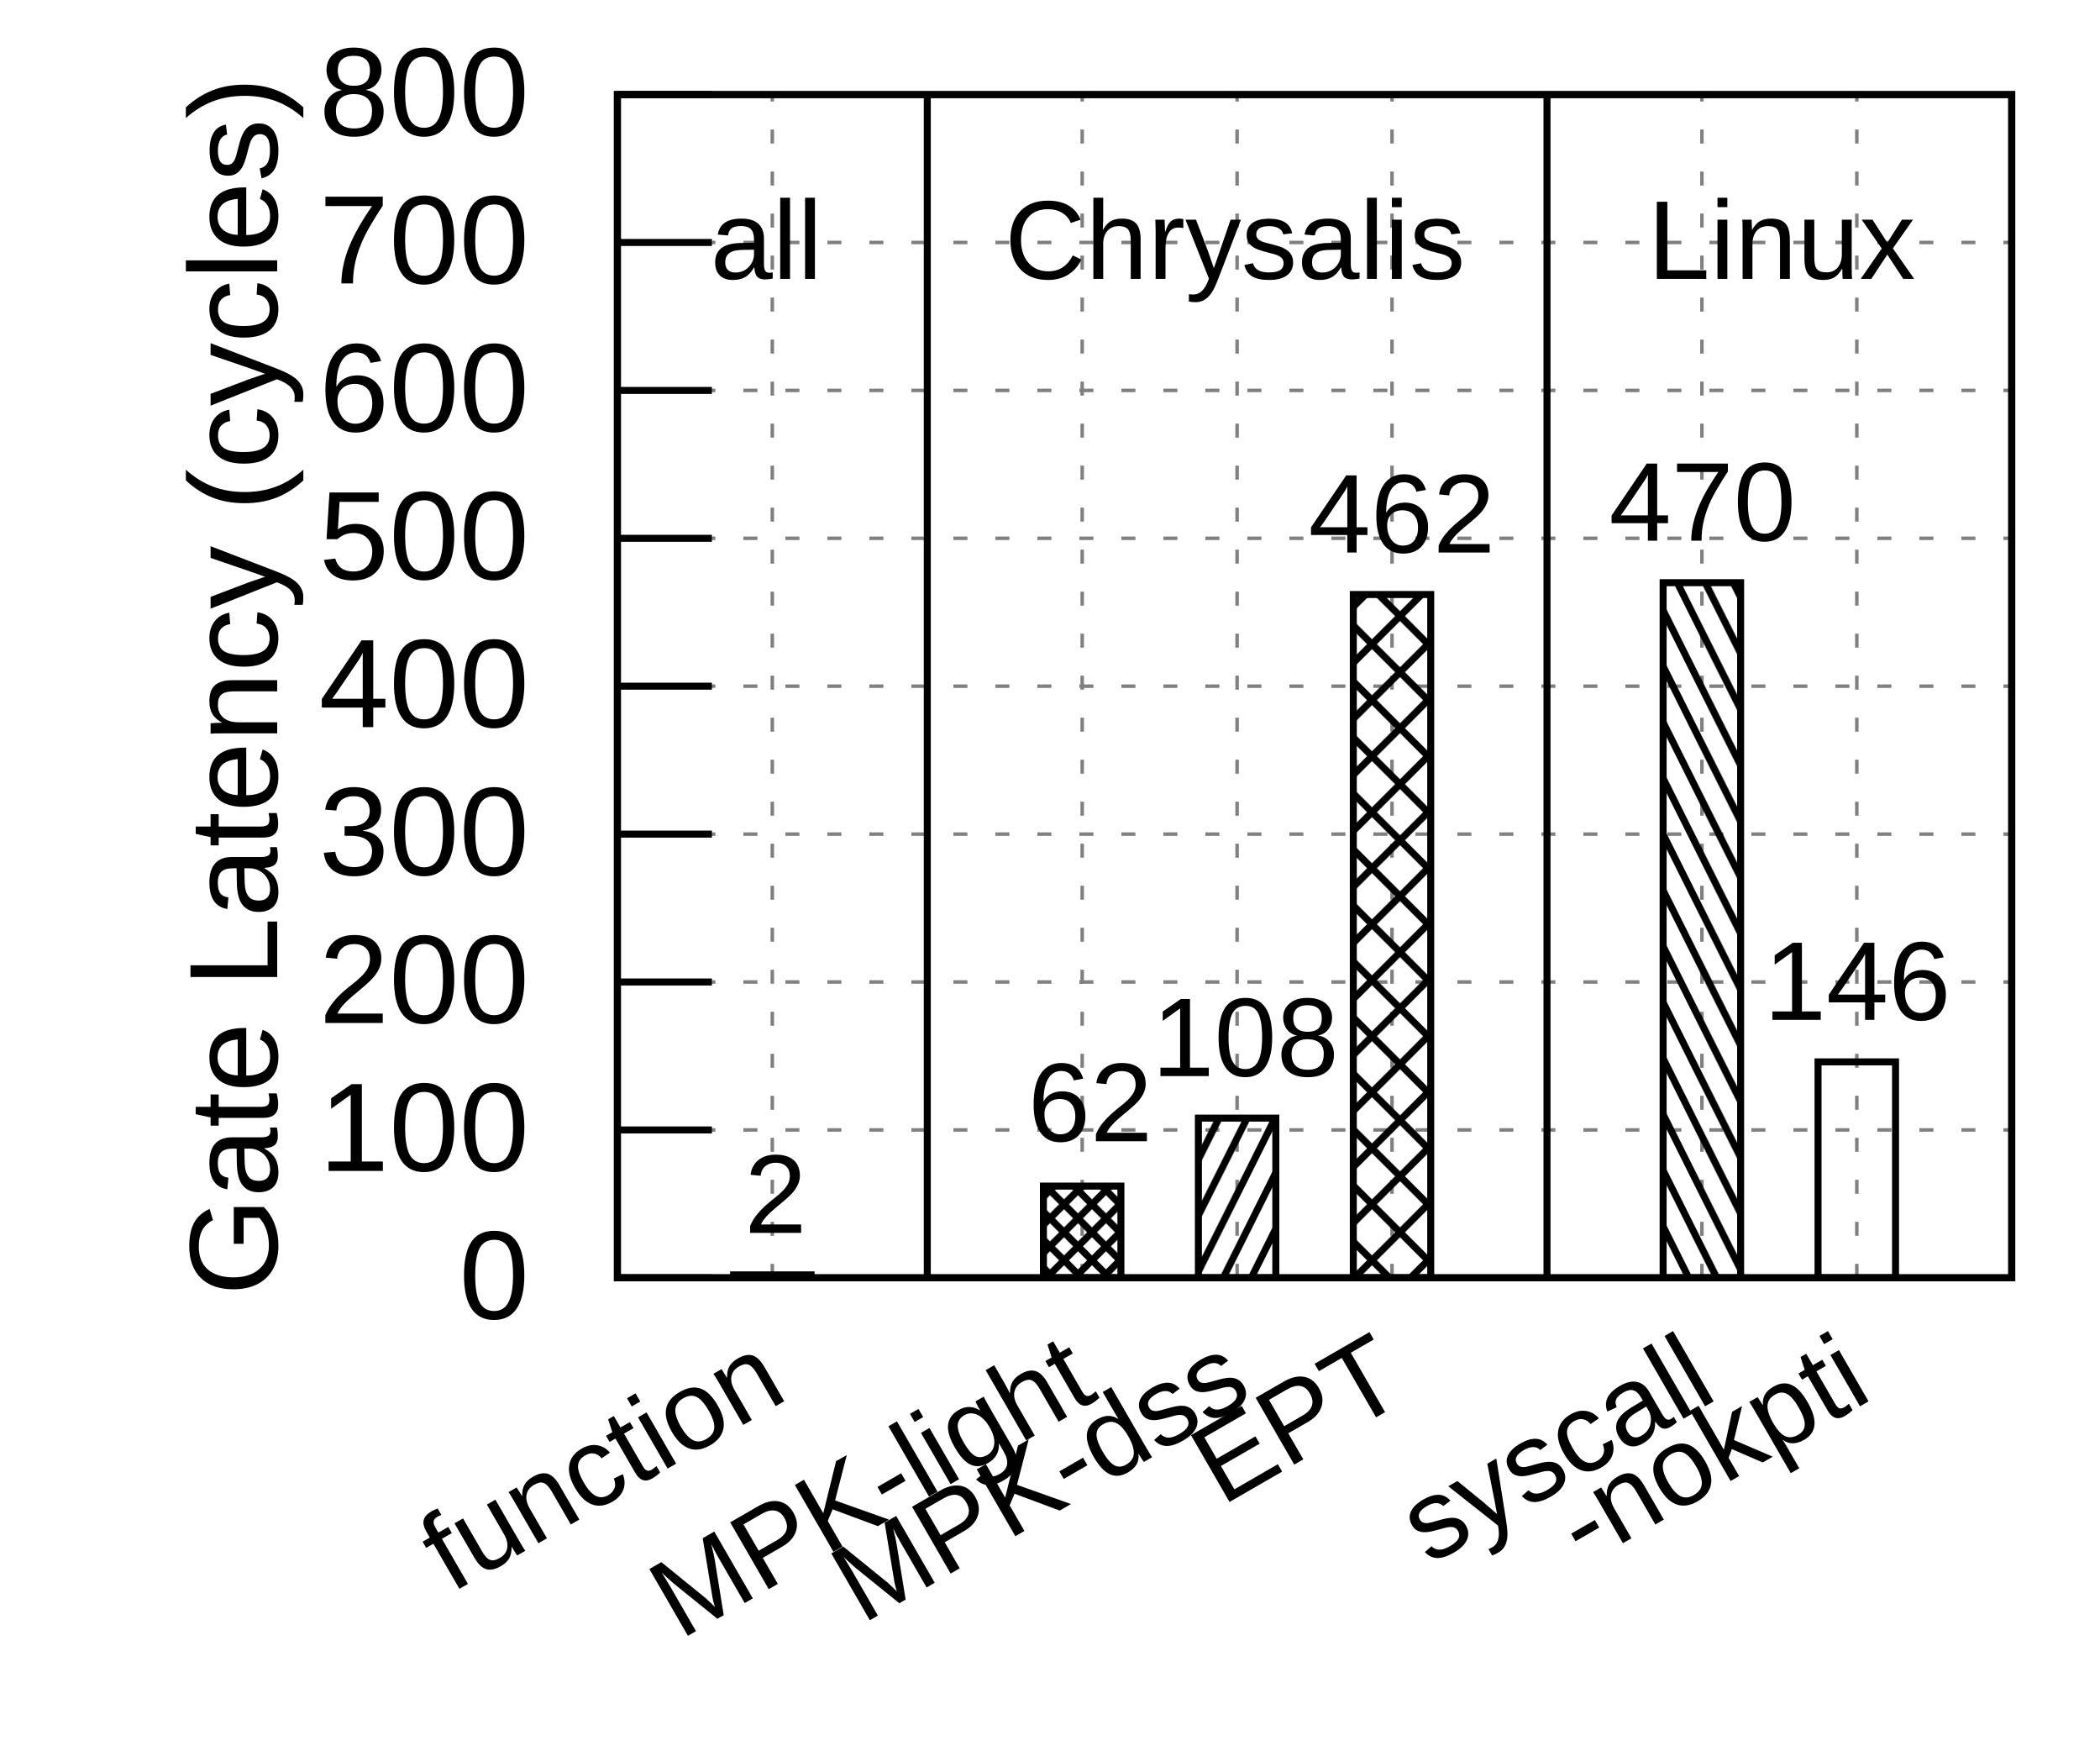
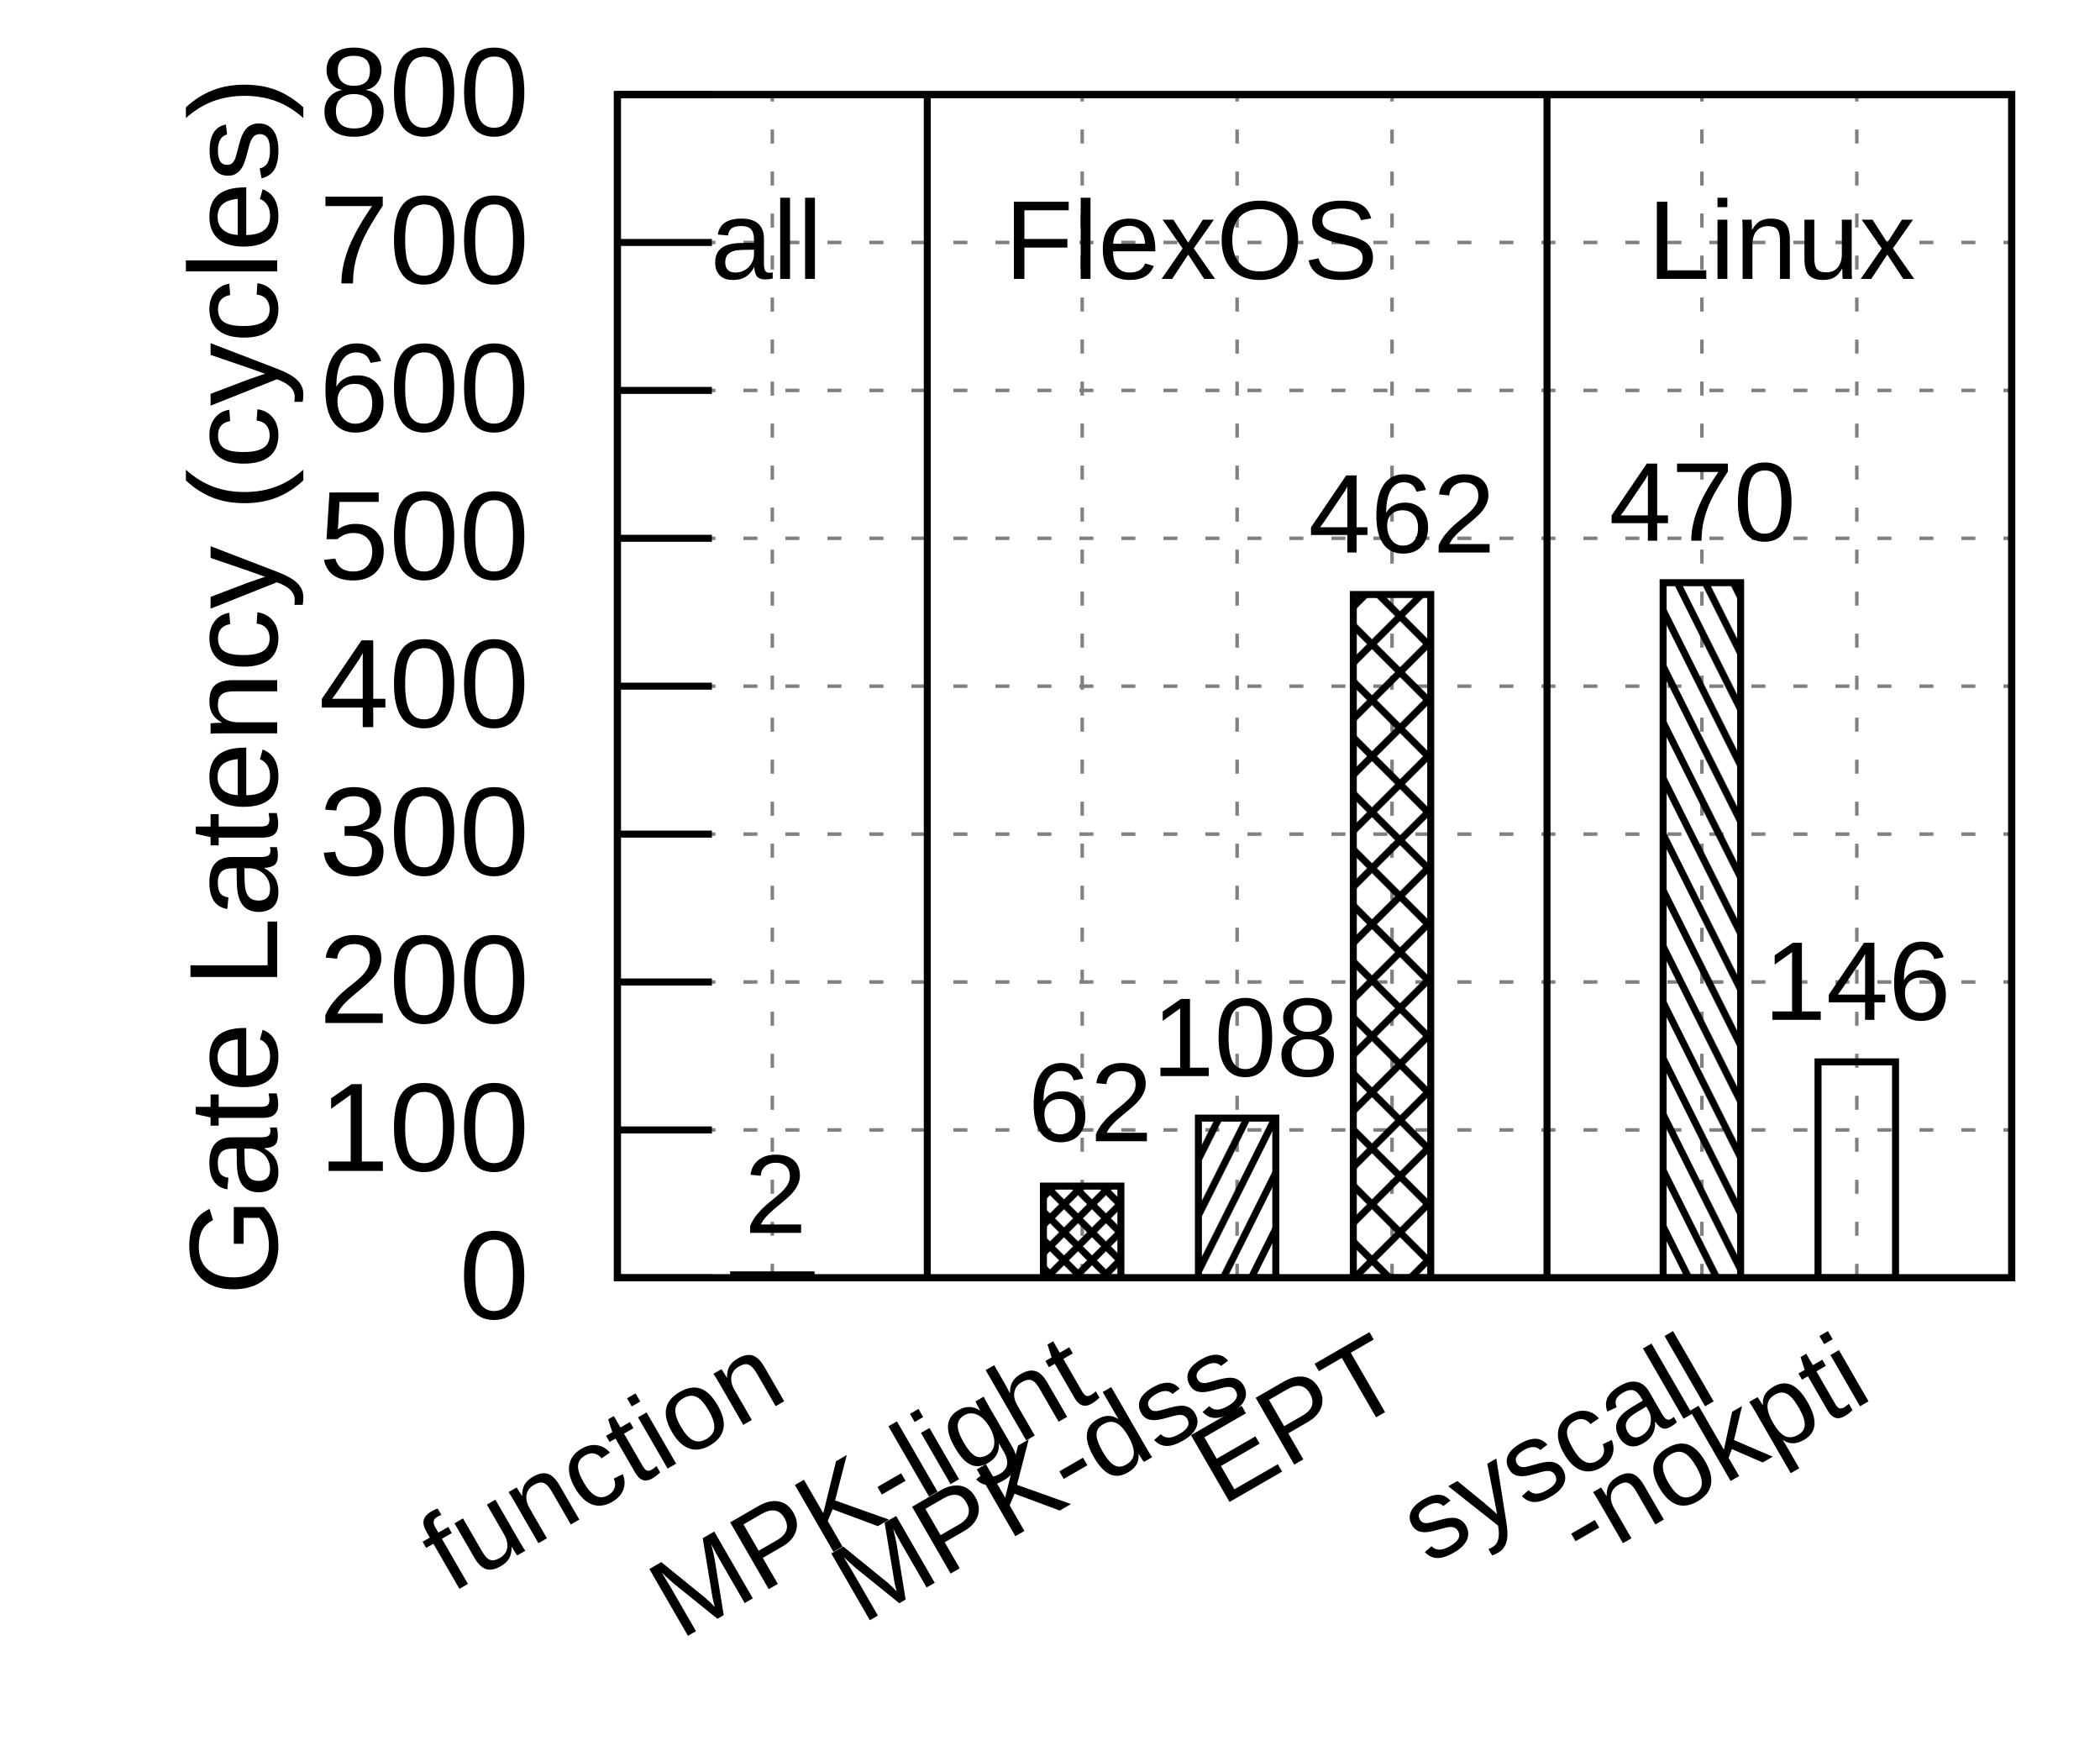
<svg xmlns="http://www.w3.org/2000/svg" xmlns:xlink="http://www.w3.org/1999/xlink" width="300" height="250" viewBox="0 0 300 250">
  <g id="gnuplot_canvas">
    <rect x="0" y="0" width="300" height="250" fill="none" />
    <defs>
      <circle id="gpDot" r="0.5" stroke-width="0.5" stroke="currentColor" />
      <path id="gpPt0" stroke-width="0.148" stroke="currentColor" d="M-1,0 h2 M0,-1 v2" />
      <path id="gpPt1" stroke-width="0.148" stroke="currentColor" d="M-1,-1 L1,1 M1,-1 L-1,1" />
      <path id="gpPt2" stroke-width="0.148" stroke="currentColor" d="M-1,0 L1,0 M0,-1 L0,1 M-1,-1 L1,1 M-1,1 L1,-1" />
      <rect id="gpPt3" stroke-width="0.148" stroke="currentColor" x="-1" y="-1" width="2" height="2" />
      <rect id="gpPt4" stroke-width="0.148" stroke="currentColor" fill="currentColor" x="-1" y="-1" width="2" height="2" />
      <circle id="gpPt5" stroke-width="0.148" stroke="currentColor" cx="0" cy="0" r="1" />
      <use xlink:href="#gpPt5" id="gpPt6" fill="currentColor" stroke="none" />
      <path id="gpPt7" stroke-width="0.148" stroke="currentColor" d="M0,-1.33 L-1.33,0.67 L1.33,0.67 z" />
      <use xlink:href="#gpPt7" id="gpPt8" fill="currentColor" stroke="none" />
      <use xlink:href="#gpPt7" id="gpPt9" stroke="currentColor" transform="rotate(180)" />
      <use xlink:href="#gpPt9" id="gpPt10" fill="currentColor" stroke="none" />
      <use xlink:href="#gpPt3" id="gpPt11" stroke="currentColor" transform="rotate(45)" />
      <use xlink:href="#gpPt11" id="gpPt12" fill="currentColor" stroke="none" />
      <path id="gpPt13" stroke-width="0.148" stroke="currentColor" d="M0,1.330 L1.265,0.411 L0.782,-1.067 L-0.782,-1.076 L-1.265,0.411 z" />
      <use xlink:href="#gpPt13" id="gpPt14" fill="currentColor" stroke="none" />
      <filter id="textbox" filterUnits="objectBoundingBox" x="0" y="0" height="1" width="1">
        <feFlood flood-color="white" flood-opacity="1" result="bgnd" />
        <feComposite in="SourceGraphic" in2="bgnd" operator="atop" />
      </filter>
      <filter id="greybox" filterUnits="objectBoundingBox" x="0" y="0" height="1" width="1">
        <feFlood flood-color="lightgrey" flood-opacity="1" result="grey" />
        <feComposite in="SourceGraphic" in2="grey" operator="atop" />
      </filter>
    </defs>
    <g fill="none" color="white" stroke="currentColor" stroke-width="1.00" stroke-linecap="butt" stroke-linejoin="miter">
</g>
    <g fill="none" color="black" stroke="currentColor" stroke-width="1.00" stroke-linecap="butt" stroke-linejoin="miter">
</g>
    <g fill="none" color="black" stroke="black" stroke-width="0.50" stroke-linecap="butt" stroke-linejoin="miter">
</g>
    <g fill="none" color="gray" stroke="currentColor" stroke-width="0.50" stroke-linecap="butt" stroke-linejoin="miter">
      <path stroke="gray" stroke-dasharray="2,4" class="gridline" d="M88.20,182.50 L287.39,182.50  " />
    </g>
    <g fill="none" color="gray" stroke="gray" stroke-width="1.00" stroke-linecap="butt" stroke-linejoin="miter">
</g>
    <g fill="none" color="black" stroke="currentColor" stroke-width="1.00" stroke-linecap="butt" stroke-linejoin="miter">
      <path stroke="black" d="M88.20,182.50 L101.70,182.50  " />
      <g transform="translate(75.60,188.35)" stroke="none" fill="black" font-family="Arial" font-size="18.00" text-anchor="end">
        <text>
          <tspan font-family="Arial"> 0</tspan>
        </text>
      </g>
    </g>
    <g fill="none" color="black" stroke="currentColor" stroke-width="1.00" stroke-linecap="butt" stroke-linejoin="miter">
</g>
    <g fill="none" color="black" stroke="black" stroke-width="0.50" stroke-linecap="butt" stroke-linejoin="miter">
</g>
    <g fill="none" color="gray" stroke="currentColor" stroke-width="0.50" stroke-linecap="butt" stroke-linejoin="miter">
      <path stroke="gray" stroke-dasharray="2,4" class="gridline" d="M88.20,161.38 L287.39,161.38  " />
    </g>
    <g fill="none" color="gray" stroke="gray" stroke-width="1.00" stroke-linecap="butt" stroke-linejoin="miter">
</g>
    <g fill="none" color="black" stroke="currentColor" stroke-width="1.00" stroke-linecap="butt" stroke-linejoin="miter">
      <path stroke="black" d="M88.20,161.38 L101.70,161.38  " />
      <g transform="translate(75.60,167.23)" stroke="none" fill="black" font-family="Arial" font-size="18.00" text-anchor="end">
        <text>
          <tspan font-family="Arial"> 100</tspan>
        </text>
      </g>
    </g>
    <g fill="none" color="black" stroke="currentColor" stroke-width="1.00" stroke-linecap="butt" stroke-linejoin="miter">
</g>
    <g fill="none" color="black" stroke="black" stroke-width="0.50" stroke-linecap="butt" stroke-linejoin="miter">
</g>
    <g fill="none" color="gray" stroke="currentColor" stroke-width="0.50" stroke-linecap="butt" stroke-linejoin="miter">
      <path stroke="gray" stroke-dasharray="2,4" class="gridline" d="M88.20,140.25 L287.39,140.25  " />
    </g>
    <g fill="none" color="gray" stroke="gray" stroke-width="1.00" stroke-linecap="butt" stroke-linejoin="miter">
</g>
    <g fill="none" color="black" stroke="currentColor" stroke-width="1.00" stroke-linecap="butt" stroke-linejoin="miter">
      <path stroke="black" d="M88.20,140.25 L101.70,140.25  " />
      <g transform="translate(75.60,146.10)" stroke="none" fill="black" font-family="Arial" font-size="18.00" text-anchor="end">
        <text>
          <tspan font-family="Arial"> 200</tspan>
        </text>
      </g>
    </g>
    <g fill="none" color="black" stroke="currentColor" stroke-width="1.00" stroke-linecap="butt" stroke-linejoin="miter">
</g>
    <g fill="none" color="black" stroke="black" stroke-width="0.50" stroke-linecap="butt" stroke-linejoin="miter">
</g>
    <g fill="none" color="gray" stroke="currentColor" stroke-width="0.50" stroke-linecap="butt" stroke-linejoin="miter">
      <path stroke="gray" stroke-dasharray="2,4" class="gridline" d="M88.20,119.13 L287.39,119.13  " />
    </g>
    <g fill="none" color="gray" stroke="gray" stroke-width="1.00" stroke-linecap="butt" stroke-linejoin="miter">
</g>
    <g fill="none" color="black" stroke="currentColor" stroke-width="1.00" stroke-linecap="butt" stroke-linejoin="miter">
      <path stroke="black" d="M88.20,119.13 L101.70,119.13  " />
      <g transform="translate(75.60,124.98)" stroke="none" fill="black" font-family="Arial" font-size="18.00" text-anchor="end">
        <text>
          <tspan font-family="Arial"> 300</tspan>
        </text>
      </g>
    </g>
    <g fill="none" color="black" stroke="currentColor" stroke-width="1.00" stroke-linecap="butt" stroke-linejoin="miter">
</g>
    <g fill="none" color="black" stroke="black" stroke-width="0.50" stroke-linecap="butt" stroke-linejoin="miter">
</g>
    <g fill="none" color="gray" stroke="currentColor" stroke-width="0.50" stroke-linecap="butt" stroke-linejoin="miter">
      <path stroke="gray" stroke-dasharray="2,4" class="gridline" d="M88.20,98.00 L287.39,98.00  " />
    </g>
    <g fill="none" color="gray" stroke="gray" stroke-width="1.00" stroke-linecap="butt" stroke-linejoin="miter">
</g>
    <g fill="none" color="black" stroke="currentColor" stroke-width="1.00" stroke-linecap="butt" stroke-linejoin="miter">
      <path stroke="black" d="M88.20,98.00 L101.70,98.00  " />
      <g transform="translate(75.60,103.85)" stroke="none" fill="black" font-family="Arial" font-size="18.00" text-anchor="end">
        <text>
          <tspan font-family="Arial"> 400</tspan>
        </text>
      </g>
    </g>
    <g fill="none" color="black" stroke="currentColor" stroke-width="1.00" stroke-linecap="butt" stroke-linejoin="miter">
</g>
    <g fill="none" color="black" stroke="black" stroke-width="0.50" stroke-linecap="butt" stroke-linejoin="miter">
</g>
    <g fill="none" color="gray" stroke="currentColor" stroke-width="0.50" stroke-linecap="butt" stroke-linejoin="miter">
      <path stroke="gray" stroke-dasharray="2,4" class="gridline" d="M88.20,76.88 L287.39,76.88  " />
    </g>
    <g fill="none" color="gray" stroke="gray" stroke-width="1.00" stroke-linecap="butt" stroke-linejoin="miter">
</g>
    <g fill="none" color="black" stroke="currentColor" stroke-width="1.00" stroke-linecap="butt" stroke-linejoin="miter">
      <path stroke="black" d="M88.20,76.88 L101.70,76.88  " />
      <g transform="translate(75.60,82.73)" stroke="none" fill="black" font-family="Arial" font-size="18.00" text-anchor="end">
        <text>
          <tspan font-family="Arial"> 500</tspan>
        </text>
      </g>
    </g>
    <g fill="none" color="black" stroke="currentColor" stroke-width="1.00" stroke-linecap="butt" stroke-linejoin="miter">
</g>
    <g fill="none" color="black" stroke="black" stroke-width="0.50" stroke-linecap="butt" stroke-linejoin="miter">
</g>
    <g fill="none" color="gray" stroke="currentColor" stroke-width="0.50" stroke-linecap="butt" stroke-linejoin="miter">
      <path stroke="gray" stroke-dasharray="2,4" class="gridline" d="M88.20,55.76 L287.39,55.76  " />
    </g>
    <g fill="none" color="gray" stroke="gray" stroke-width="1.00" stroke-linecap="butt" stroke-linejoin="miter">
</g>
    <g fill="none" color="black" stroke="currentColor" stroke-width="1.00" stroke-linecap="butt" stroke-linejoin="miter">
      <path stroke="black" d="M88.20,55.76 L101.70,55.76  " />
      <g transform="translate(75.60,61.61)" stroke="none" fill="black" font-family="Arial" font-size="18.00" text-anchor="end">
        <text>
          <tspan font-family="Arial"> 600</tspan>
        </text>
      </g>
    </g>
    <g fill="none" color="black" stroke="currentColor" stroke-width="1.00" stroke-linecap="butt" stroke-linejoin="miter">
</g>
    <g fill="none" color="black" stroke="black" stroke-width="0.50" stroke-linecap="butt" stroke-linejoin="miter">
</g>
    <g fill="none" color="gray" stroke="currentColor" stroke-width="0.50" stroke-linecap="butt" stroke-linejoin="miter">
      <path stroke="gray" stroke-dasharray="2,4" class="gridline" d="M88.20,34.63 L287.39,34.63  " />
    </g>
    <g fill="none" color="gray" stroke="gray" stroke-width="1.00" stroke-linecap="butt" stroke-linejoin="miter">
</g>
    <g fill="none" color="black" stroke="currentColor" stroke-width="1.00" stroke-linecap="butt" stroke-linejoin="miter">
      <path stroke="black" d="M88.20,34.63 L101.70,34.63  " />
      <g transform="translate(75.60,40.48)" stroke="none" fill="black" font-family="Arial" font-size="18.00" text-anchor="end">
        <text>
          <tspan font-family="Arial"> 700</tspan>
        </text>
      </g>
    </g>
    <g fill="none" color="black" stroke="currentColor" stroke-width="1.00" stroke-linecap="butt" stroke-linejoin="miter">
</g>
    <g fill="none" color="black" stroke="black" stroke-width="0.50" stroke-linecap="butt" stroke-linejoin="miter">
</g>
    <g fill="none" color="gray" stroke="currentColor" stroke-width="0.50" stroke-linecap="butt" stroke-linejoin="miter">
      <path stroke="gray" stroke-dasharray="2,4" class="gridline" d="M88.20,13.51 L287.39,13.51  " />
    </g>
    <g fill="none" color="gray" stroke="gray" stroke-width="1.00" stroke-linecap="butt" stroke-linejoin="miter">
</g>
    <g fill="none" color="black" stroke="currentColor" stroke-width="1.00" stroke-linecap="butt" stroke-linejoin="miter">
      <path stroke="black" d="M88.20,13.51 L101.70,13.51  " />
      <g transform="translate(75.60,19.36)" stroke="none" fill="black" font-family="Arial" font-size="18.00" text-anchor="end">
        <text>
          <tspan font-family="Arial"> 800</tspan>
        </text>
      </g>
    </g>
    <g fill="none" color="black" stroke="currentColor" stroke-width="1.00" stroke-linecap="butt" stroke-linejoin="miter">
</g>
    <g fill="none" color="black" stroke="black" stroke-width="0.50" stroke-linecap="butt" stroke-linejoin="miter">
</g>
    <g fill="none" color="gray" stroke="currentColor" stroke-width="0.50" stroke-linecap="butt" stroke-linejoin="miter">
      <path stroke="gray" stroke-dasharray="2,4" class="gridline" d="M110.33,182.50 L110.33,13.51  " />
    </g>
    <g fill="none" color="gray" stroke="gray" stroke-width="1.00" stroke-linecap="butt" stroke-linejoin="miter">
</g>
    <g fill="none" color="black" stroke="currentColor" stroke-width="1.00" stroke-linecap="butt" stroke-linejoin="miter">
      <path stroke="black" d="M110.33,182.50  " />
      <g transform="translate(112.93,199.61) rotate(-30)" stroke="none" fill="black" font-family="Arial" font-size="16.00" text-anchor="end">
        <text>
          <tspan font-family="Arial">function</tspan>
        </text>
      </g>
    </g>
    <g fill="none" color="black" stroke="currentColor" stroke-width="1.00" stroke-linecap="butt" stroke-linejoin="miter">
</g>
    <g fill="none" color="black" stroke="black" stroke-width="0.50" stroke-linecap="butt" stroke-linejoin="miter">
</g>
    <g fill="none" color="gray" stroke="currentColor" stroke-width="0.50" stroke-linecap="butt" stroke-linejoin="miter">
      <path stroke="gray" stroke-dasharray="2,4" class="gridline" d="M154.60,182.50 L154.60,13.51  " />
    </g>
    <g fill="none" color="gray" stroke="gray" stroke-width="1.00" stroke-linecap="butt" stroke-linejoin="miter">
</g>
    <g fill="none" color="black" stroke="currentColor" stroke-width="1.00" stroke-linecap="butt" stroke-linejoin="miter">
      <path stroke="black" d="M154.60,182.50  " />
      <g transform="translate(157.20,199.61) rotate(-30)" stroke="none" fill="black" font-family="Arial" font-size="16.00" text-anchor="end">
        <text>
          <tspan font-family="Arial">MPK-light</tspan>
        </text>
      </g>
    </g>
    <g fill="none" color="black" stroke="currentColor" stroke-width="1.00" stroke-linecap="butt" stroke-linejoin="miter">
</g>
    <g fill="none" color="black" stroke="black" stroke-width="0.50" stroke-linecap="butt" stroke-linejoin="miter">
</g>
    <g fill="none" color="gray" stroke="currentColor" stroke-width="0.50" stroke-linecap="butt" stroke-linejoin="miter">
      <path stroke="gray" stroke-dasharray="2,4" class="gridline" d="M176.73,182.50 L176.73,13.51  " />
    </g>
    <g fill="none" color="gray" stroke="gray" stroke-width="1.00" stroke-linecap="butt" stroke-linejoin="miter">
</g>
    <g fill="none" color="black" stroke="currentColor" stroke-width="1.00" stroke-linecap="butt" stroke-linejoin="miter">
      <path stroke="black" d="M176.73,182.50  " />
      <g transform="translate(179.33,199.61) rotate(-30)" stroke="none" fill="black" font-family="Arial" font-size="16.00" text-anchor="end">
        <text>
          <tspan font-family="Arial">MPK-dss</tspan>
        </text>
      </g>
    </g>
    <g fill="none" color="black" stroke="currentColor" stroke-width="1.00" stroke-linecap="butt" stroke-linejoin="miter">
</g>
    <g fill="none" color="black" stroke="black" stroke-width="0.50" stroke-linecap="butt" stroke-linejoin="miter">
</g>
    <g fill="none" color="gray" stroke="currentColor" stroke-width="0.50" stroke-linecap="butt" stroke-linejoin="miter">
      <path stroke="gray" stroke-dasharray="2,4" class="gridline" d="M198.86,182.50 L198.86,27.01 L198.86,13.51  " />
    </g>
    <g fill="none" color="gray" stroke="gray" stroke-width="1.00" stroke-linecap="butt" stroke-linejoin="miter">
</g>
    <g fill="none" color="black" stroke="currentColor" stroke-width="1.00" stroke-linecap="butt" stroke-linejoin="miter">
      <path stroke="black" d="M198.86,182.50  " />
      <g transform="translate(201.46,199.61) rotate(-30)" stroke="none" fill="black" font-family="Arial" font-size="16.00" text-anchor="end">
        <text>
          <tspan font-family="Arial">EPT</tspan>
        </text>
      </g>
    </g>
    <g fill="none" color="black" stroke="currentColor" stroke-width="1.00" stroke-linecap="butt" stroke-linejoin="miter">
</g>
    <g fill="none" color="black" stroke="black" stroke-width="0.50" stroke-linecap="butt" stroke-linejoin="miter">
</g>
    <g fill="none" color="gray" stroke="currentColor" stroke-width="0.50" stroke-linecap="butt" stroke-linejoin="miter">
      <path stroke="gray" stroke-dasharray="2,4" class="gridline" d="M243.13,182.50 L243.13,27.01 L243.13,13.51  " />
    </g>
    <g fill="none" color="gray" stroke="gray" stroke-width="1.00" stroke-linecap="butt" stroke-linejoin="miter">
</g>
    <g fill="none" color="black" stroke="currentColor" stroke-width="1.00" stroke-linecap="butt" stroke-linejoin="miter">
      <path stroke="black" d="M243.13,182.50  " />
      <g transform="translate(245.73,199.61) rotate(-30)" stroke="none" fill="black" font-family="Arial" font-size="16.00" text-anchor="end">
        <text>
          <tspan font-family="Arial">syscall</tspan>
        </text>
      </g>
    </g>
    <g fill="none" color="black" stroke="currentColor" stroke-width="1.00" stroke-linecap="butt" stroke-linejoin="miter">
</g>
    <g fill="none" color="black" stroke="black" stroke-width="0.50" stroke-linecap="butt" stroke-linejoin="miter">
</g>
    <g fill="none" color="gray" stroke="currentColor" stroke-width="0.50" stroke-linecap="butt" stroke-linejoin="miter">
      <path stroke="gray" stroke-dasharray="2,4" class="gridline" d="M265.26,182.50 L265.26,27.01 L265.26,13.51  " />
    </g>
    <g fill="none" color="gray" stroke="gray" stroke-width="1.00" stroke-linecap="butt" stroke-linejoin="miter">
</g>
    <g fill="none" color="black" stroke="currentColor" stroke-width="1.00" stroke-linecap="butt" stroke-linejoin="miter">
      <path stroke="black" d="M265.26,182.50  " />
      <g transform="translate(267.86,199.61) rotate(-30)" stroke="none" fill="black" font-family="Arial" font-size="16.00" text-anchor="end">
        <text>
          <tspan font-family="Arial">-nokpti</tspan>
        </text>
      </g>
    </g>
    <g fill="none" color="black" stroke="currentColor" stroke-width="1.00" stroke-linecap="butt" stroke-linejoin="miter">
</g>
    <g fill="none" color="black" stroke="currentColor" stroke-width="1.00" stroke-linecap="butt" stroke-linejoin="miter">
      <path stroke="black" d="M88.20,13.51 L88.20,182.50 L287.39,182.50 L287.39,13.51 L88.20,13.51 Z  " />
      <g transform="translate(106.35,176.08)" stroke="none" fill="black" font-family="Arial" font-size="16.00" text-anchor="start">
        <text>
          <tspan font-family="Arial">2</tspan>
        </text>
      </g>
      <g transform="translate(146.85,162.99)" stroke="none" fill="black" font-family="Arial" font-size="16.00" text-anchor="start">
        <text>
          <tspan font-family="Arial">62</tspan>
        </text>
      </g>
      <g transform="translate(164.56,153.69)" stroke="none" fill="black" font-family="Arial" font-size="16.00" text-anchor="start">
        <text>
          <tspan font-family="Arial">108</tspan>
        </text>
      </g>
      <g transform="translate(186.91,78.91)" stroke="none" fill="black" font-family="Arial" font-size="16.00" text-anchor="start">
        <text>
          <tspan font-family="Arial">462</tspan>
        </text>
      </g>
      <g transform="translate(229.85,77.22)" stroke="none" fill="black" font-family="Arial" font-size="16.00" text-anchor="start">
        <text>
          <tspan font-family="Arial">470</tspan>
        </text>
      </g>
      <g transform="translate(251.98,145.66)" stroke="none" fill="black" font-family="Arial" font-size="16.00" text-anchor="start">
        <text>
          <tspan font-family="Arial">146</tspan>
        </text>
      </g>
      <g transform="translate(101.48,39.83)" stroke="none" fill="black" font-family="Arial" font-size="16.00" text-anchor="start">
        <text>
          <tspan font-family="Arial">all</tspan>
        </text>
      </g>
      <g transform="translate(143.53,39.83)" stroke="none" fill="black" font-family="Arial" font-size="16.00" text-anchor="start">
        <text>
-           <tspan font-family="Arial">Chrysalis</tspan>
+           <tspan font-family="Arial">FlexOS</tspan>
        </text>
      </g>
      <g transform="translate(235.38,39.83)" stroke="none" fill="black" font-family="Arial" font-size="16.00" text-anchor="start">
        <text>
          <tspan font-family="Arial">Linux</tspan>
        </text>
      </g>
      <path stroke="black" d="M132.47,182.49 L132.47,13.50 M221.00,182.49 L221.00,13.50  " />
    </g>
    <g fill="none" color="black" stroke="currentColor" stroke-width="1.00" stroke-linecap="butt" stroke-linejoin="miter">
      <g transform="translate(39.60,98.01) rotate(270)" stroke="none" fill="black" font-family="Arial" font-size="18.00" text-anchor="middle">
        <text>
          <tspan font-family="Arial">Gate Latency (cycles)</tspan>
        </text>
      </g>
    </g>
    <g fill="none" color="black" stroke="currentColor" stroke-width="1.00" stroke-linecap="butt" stroke-linejoin="miter">
</g>
    <g id="gnuplot_plot_1">
      <g fill="none" color="black" stroke="currentColor" stroke-width="1.00" stroke-linecap="butt" stroke-linejoin="miter">
        <defs>
          <pattern id="gpPat1" patternUnits="userSpaceOnUse" x="0" y="0" width="8" height="8">
            <path style="fill:none; stroke:rgb(0,0,0)" d="M0,0 L8,8 M0,8 L8,0" />
          </pattern>
        </defs>
        <g stroke="none" shape-rendering="crispEdges">
          <polygon fill="url(#gpPat1)" points="104.80,182.50 115.88,182.50 115.88,182.07 104.80,182.07 " />
        </g>
        <path stroke="black" d="M104.80,182.50 L104.80,182.08 L115.87,182.08 L115.87,182.50 L104.80,182.50 Z  " />
      </g>
      <g fill="none" color="black" stroke="currentColor" stroke-width="1.00" stroke-linecap="butt" stroke-linejoin="miter">
</g>
    </g>
    <g id="gnuplot_plot_2">
      <g fill="none" color="black" stroke="currentColor" stroke-width="1.00" stroke-linecap="butt" stroke-linejoin="miter">
        <defs>
          <pattern id="gpPat2" patternUnits="userSpaceOnUse" x="0" y="0" width="8" height="8">
            <path style="fill:none; stroke:rgb(0,0,0)" d="M0,0 L8,8 M0,8 L8,0 M0,4 L4,8 L8,4 L4,0 L0,4" />
          </pattern>
        </defs>
        <g stroke="none" shape-rendering="crispEdges">
          <polygon fill="url(#gpPat2)" points="149.06,182.50 160.14,182.50 160.14,169.39 149.06,169.39 " />
        </g>
        <path stroke="black" d="M149.06,182.50 L149.06,169.40 L160.13,169.40 L160.13,182.50 L149.06,182.50 Z  " />
      </g>
      <g fill="none" color="black" stroke="currentColor" stroke-width="1.00" stroke-linecap="butt" stroke-linejoin="miter">
</g>
    </g>
    <g id="gnuplot_plot_3">
      <g fill="none" color="black" stroke="currentColor" stroke-width="1.00" stroke-linecap="butt" stroke-linejoin="miter">
        <defs>
          <pattern id="gpPat3" patternUnits="userSpaceOnUse" x="0" y="0" width="8" height="8">
            <path style="fill:none; stroke:rgb(0,0,0)" d="M-2,8 L4,-4 M0,12 L8,-4 M4,12 L10,0" />
          </pattern>
        </defs>
        <g stroke="none" shape-rendering="crispEdges">
          <polygon fill="url(#gpPat3)" points="171.20,182.50 182.27,182.50 182.27,159.68 171.20,159.68 " />
        </g>
        <path stroke="black" d="M171.20,182.50 L171.20,159.69 L182.26,159.69 L182.26,182.50 L171.20,182.50 Z  " />
      </g>
      <g fill="none" color="black" stroke="currentColor" stroke-width="1.00" stroke-linecap="butt" stroke-linejoin="miter">
</g>
    </g>
    <g id="gnuplot_plot_4">
      <g fill="none" color="black" stroke="currentColor" stroke-width="1.00" stroke-linecap="butt" stroke-linejoin="miter">
        <defs>
          <pattern id="gpPat4" patternUnits="userSpaceOnUse" x="0" y="0" width="8" height="8">
            <path style="fill:none; stroke:rgb(0,0,0)" d="M0,0 L8,8 M0,8 L8,0" />
          </pattern>
        </defs>
        <g stroke="none" shape-rendering="crispEdges">
          <polygon fill="url(#gpPat4)" points="193.33,182.50 204.40,182.50 204.40,84.90 193.33,84.90 " />
        </g>
        <path stroke="black" d="M193.33,182.50 L193.33,84.91 L204.39,84.91 L204.39,182.50 L193.33,182.50 Z  " />
      </g>
      <g fill="none" color="black" stroke="currentColor" stroke-width="1.00" stroke-linecap="butt" stroke-linejoin="miter">
</g>
    </g>
    <g id="gnuplot_plot_5">
      <g fill="none" color="black" stroke="currentColor" stroke-width="1.00" stroke-linecap="butt" stroke-linejoin="miter">
        <defs>
          <pattern id="gpPat5" patternUnits="userSpaceOnUse" x="0" y="0" width="8" height="8">
            <path style="fill:none; stroke:rgb(0,0,0)" d="M-2,0 L4,12 M0,-4 L8,12 M4,-4 L10,8" />
          </pattern>
        </defs>
        <g stroke="none" shape-rendering="crispEdges">
          <polygon fill="url(#gpPat5)" points="237.59,182.50 248.67,182.50 248.67,83.21 237.59,83.21 " />
        </g>
        <path stroke="black" d="M237.59,182.50 L237.59,83.22 L248.66,83.22 L248.66,182.50 L237.59,182.50 Z  " />
      </g>
      <g fill="none" color="black" stroke="currentColor" stroke-width="1.00" stroke-linecap="butt" stroke-linejoin="miter">
</g>
    </g>
    <g id="gnuplot_plot_6">
      <g fill="none" color="black" stroke="currentColor" stroke-width="1.00" stroke-linecap="butt" stroke-linejoin="miter">
        <defs>
          <pattern id="gpPat6" patternUnits="userSpaceOnUse" x="0" y="0" width="8" height="8">
		</pattern>
        </defs>
        <g stroke="none" shape-rendering="crispEdges">
          <polygon fill="url(#gpPat6)" points="259.72,182.50 270.80,182.50 270.80,151.65 259.72,151.65 " />
        </g>
        <path stroke="black" d="M259.72,182.50 L259.72,151.66 L270.79,151.66 L270.79,182.50 L259.72,182.50 Z  " />
      </g>
      <g fill="none" color="black" stroke="currentColor" stroke-width="1.00" stroke-linecap="butt" stroke-linejoin="miter">
</g>
    </g>
    <g fill="none" color="white" stroke="rgb(  0,   0,   0)" stroke-width="2.00" stroke-linecap="butt" stroke-linejoin="miter">
</g>
    <g fill="none" color="black" stroke="currentColor" stroke-width="2.00" stroke-linecap="butt" stroke-linejoin="miter">
</g>
    <g fill="none" color="black" stroke="black" stroke-width="1.00" stroke-linecap="butt" stroke-linejoin="miter">
</g>
    <g fill="none" color="black" stroke="currentColor" stroke-width="1.00" stroke-linecap="butt" stroke-linejoin="miter">
      <path stroke="black" d="M88.20,13.51 L88.20,182.50 L287.39,182.50 L287.39,13.51 L88.20,13.51 Z  " />
    </g>
    <g fill="none" color="black" stroke="currentColor" stroke-width="1.00" stroke-linecap="butt" stroke-linejoin="miter">
</g>
  </g>
</svg>
